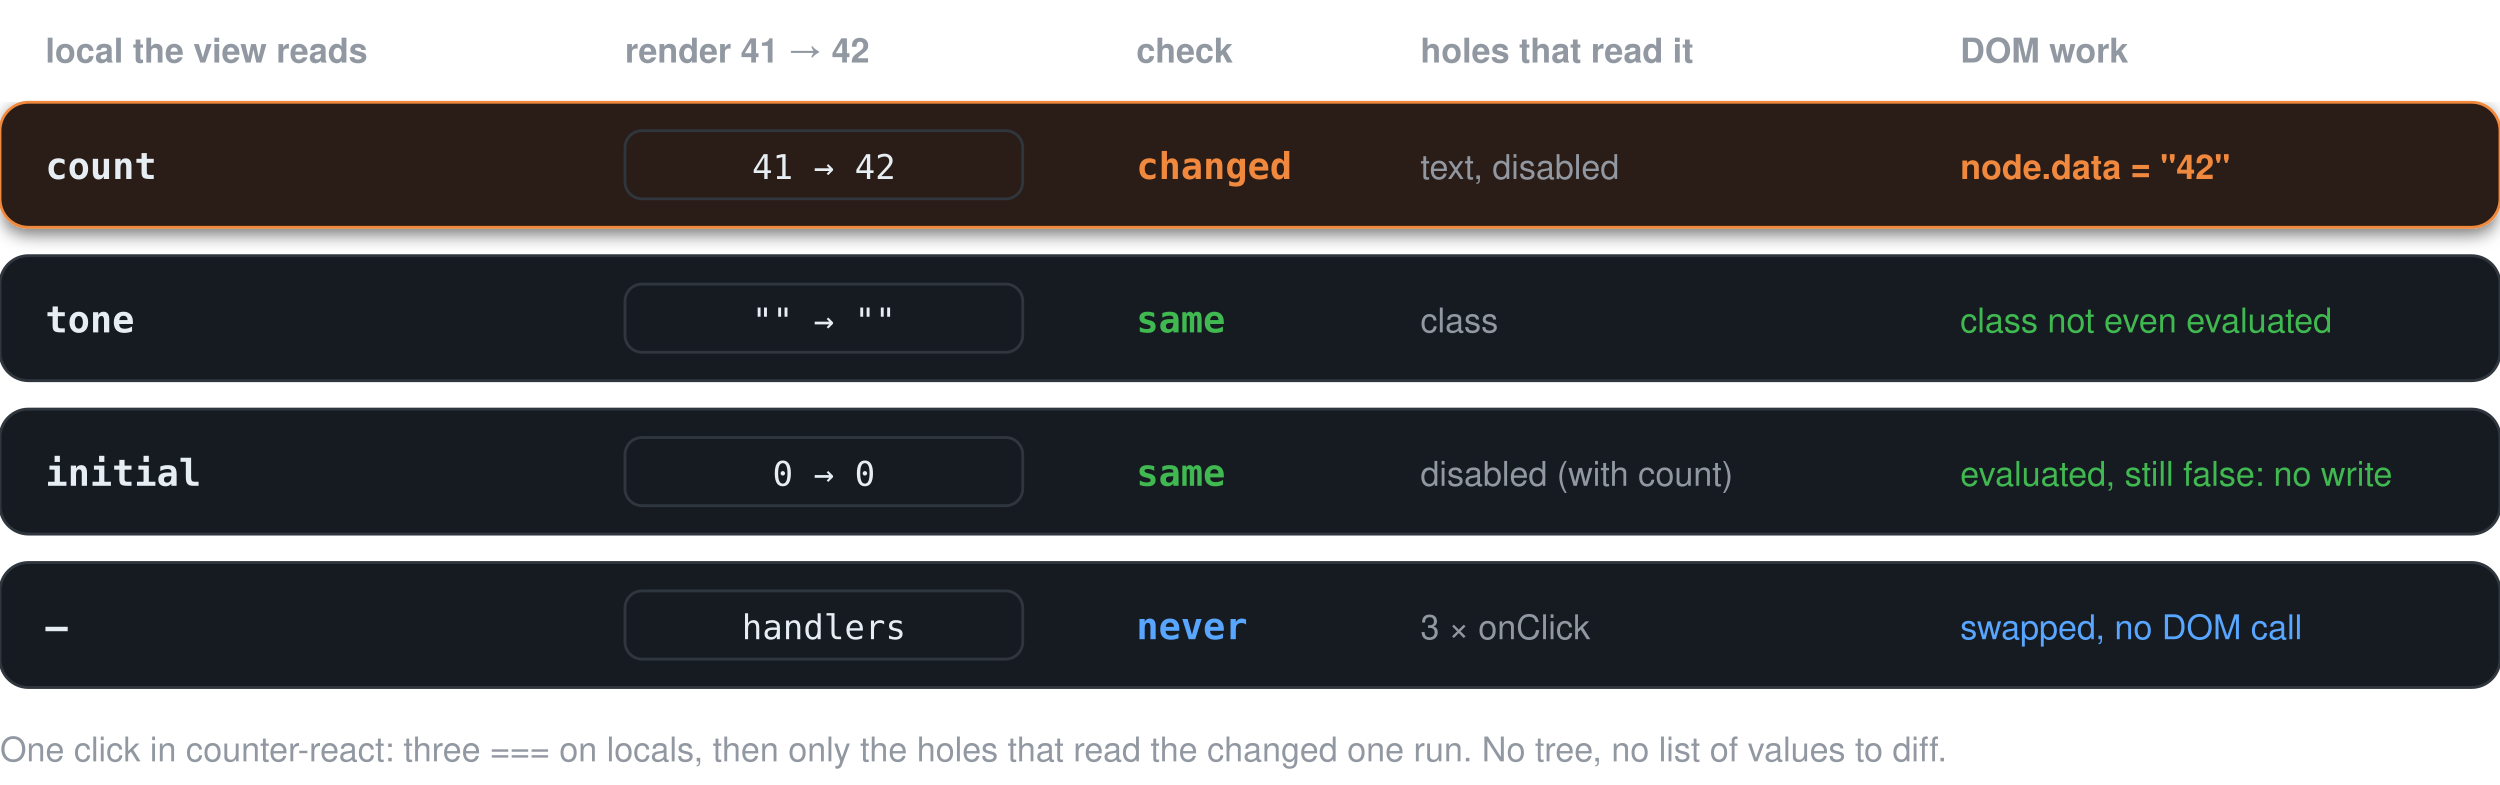
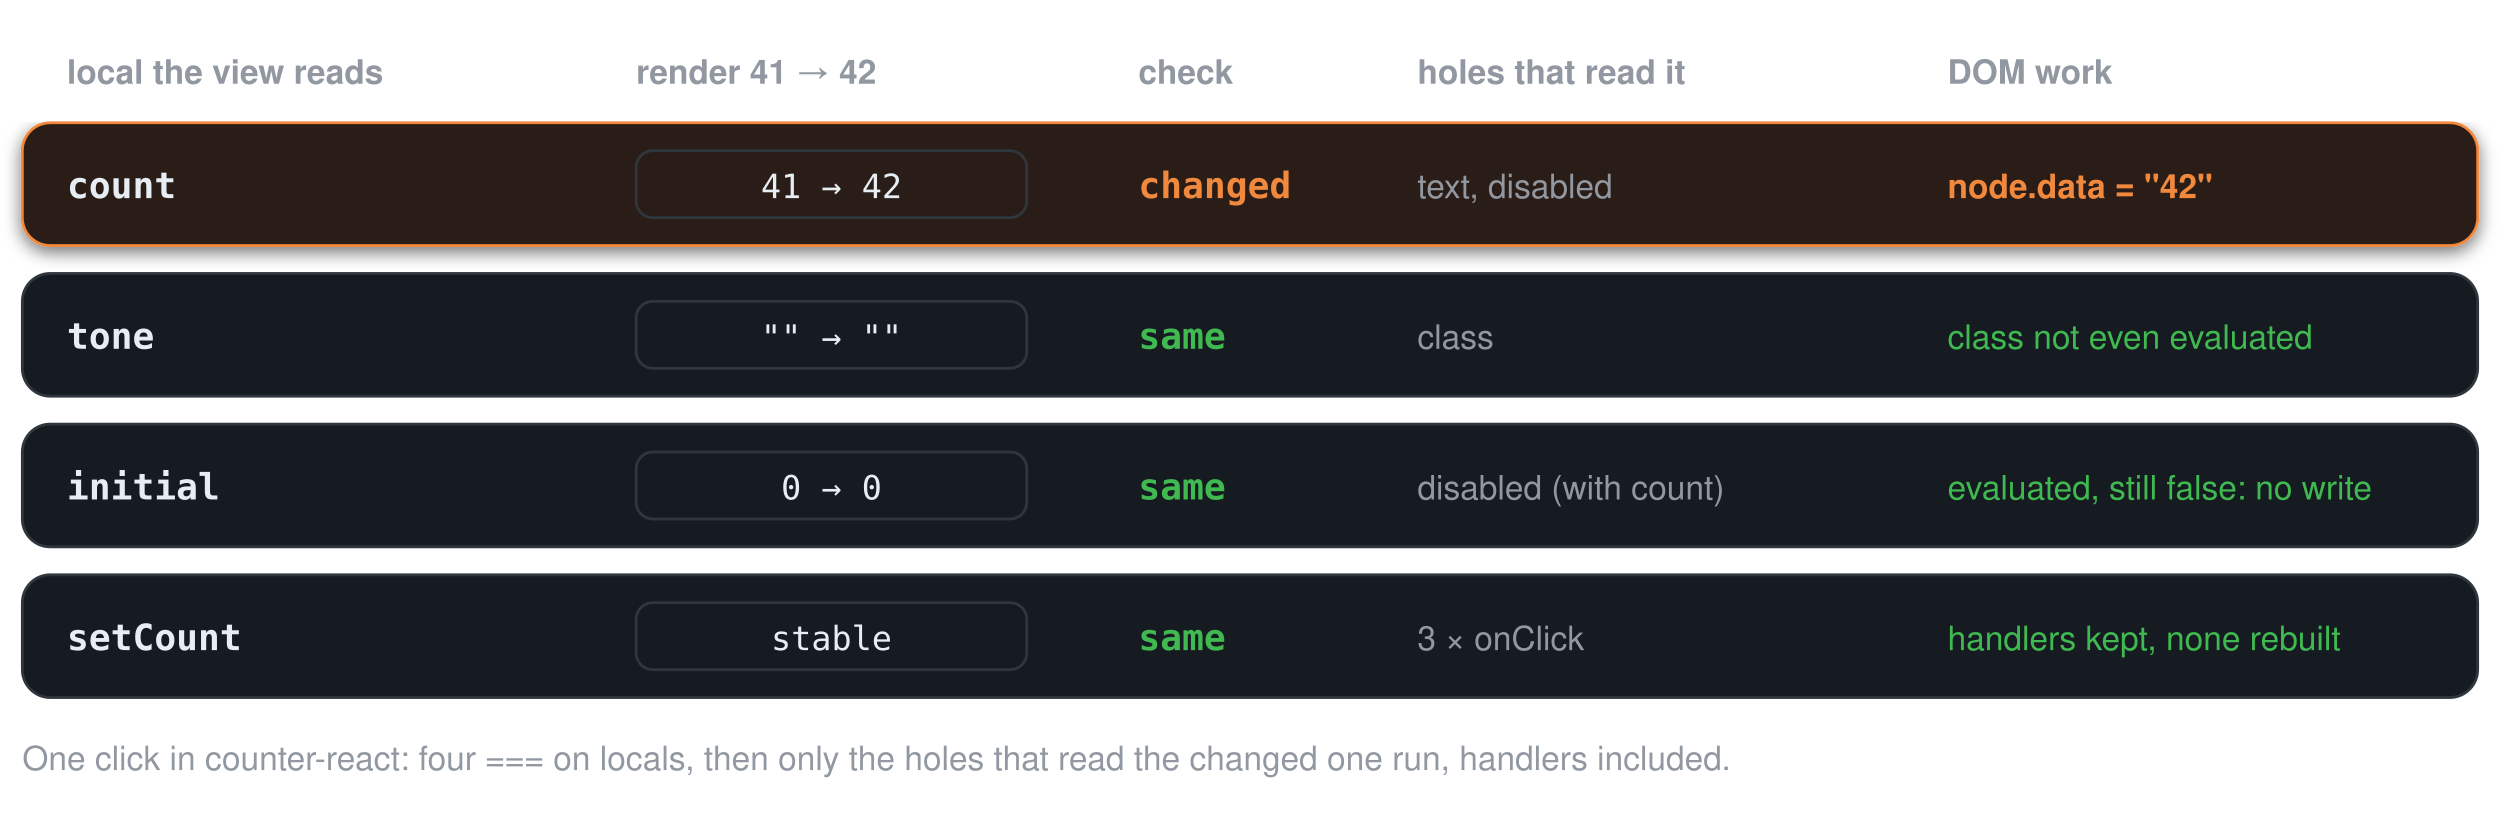
- <svg xmlns="http://www.w3.org/2000/svg" viewBox="0 0 880 276" width="880" height="276" role="img" aria-label="The compiled refresh of counter-react on a click from 41 to 42: count changed, so the text and disabled holes run and the text node gets 42; tone and initial are the same, so the class hole is not even evaluated; handlers are swapped on the element without DOM calls">
+ <svg xmlns="http://www.w3.org/2000/svg" viewBox="-8 -8 896 292" width="896" height="292" role="img" aria-label="The compiled refresh of counter-react on a click from 41 to 42: count changed, so the text and disabled holes run and the text node gets 42; tone, initial and the setter are the same, so the class hole is not even evaluated and the three click handlers, which read only the setter and initial, are kept">
  <style>text { font-family: -apple-system, BlinkMacSystemFont, 'Segoe UI', Helvetica, Arial, sans-serif; fill: #e6edf3; }.mono { font-family: ui-monospace, SFMono-Regular, Menlo, Consolas, monospace; white-space: pre; }.muted { fill: #9198a1; } .faint { fill: #6e7681; }.accent { fill: #b58cff; } .green { fill: #3fb950; }.orange { fill: #f0883e; } .blue { fill: #58a6ff; }.flow { stroke-dasharray: 6 8; animation: flow 1.1s linear infinite; }@keyframes flow { to { stroke-dashoffset: -28; } }.pulse { animation: pulse 2.2s ease-in-out infinite; }@keyframes pulse { 0%, 100% { opacity: 1; } 50% { opacity: 0.35; } }@media (prefers-reduced-motion: reduce) { .flow, .pulse { animation: none; } }</style>
  <defs>
    <marker id="arrow-muted" viewBox="0 0 10 10" refX="9" refY="5" markerWidth="7" markerHeight="7" orient="auto-start-reverse">
      <path d="M0,0 L10,5 L0,10 z" fill="#9198a1" />
    </marker>
    <marker id="arrow-accent" viewBox="0 0 10 10" refX="9" refY="5" markerWidth="7" markerHeight="7" orient="auto-start-reverse">
      <path d="M0,0 L10,5 L0,10 z" fill="#b58cff" />
    </marker>
    <marker id="arrow-green" viewBox="0 0 10 10" refX="9" refY="5" markerWidth="7" markerHeight="7" orient="auto-start-reverse">
      <path d="M0,0 L10,5 L0,10 z" fill="#3fb950" />
    </marker>
    <marker id="arrow-orange" viewBox="0 0 10 10" refX="9" refY="5" markerWidth="7" markerHeight="7" orient="auto-start-reverse">
      <path d="M0,0 L10,5 L0,10 z" fill="#f0883e" />
    </marker>
    <marker id="arrow-blue" viewBox="0 0 10 10" refX="9" refY="5" markerWidth="7" markerHeight="7" orient="auto-start-reverse">
      <path d="M0,0 L10,5 L0,10 z" fill="#58a6ff" />
    </marker>
    <filter id="lift" x="-5%" y="-5%" width="110%" height="125%">
      <feDropShadow dx="0" dy="2" stdDeviation="3" flood-color="#000000" flood-opacity="0.55" />
    </filter>
    <linearGradient id="glow" x1="0" y1="0" x2="1" y2="0">
      <stop offset="0" stop-color="#b58cff" />
      <stop offset="1" stop-color="#58a6ff" />
    </linearGradient>
  </defs>
  <text x="16" y="22" font-size="12" xml:space="preserve" class="muted" font-weight="600">local the view reads</text>
  <text x="220" y="22" font-size="12" xml:space="preserve" class="muted" font-weight="600">render 41 → 42</text>
  <text x="400" y="22" font-size="12" xml:space="preserve" class="muted" font-weight="600">check</text>
  <text x="500" y="22" font-size="12" xml:space="preserve" class="muted" font-weight="600">holes that read it</text>
  <text x="690" y="22" font-size="12" xml:space="preserve" class="muted" font-weight="600">DOM work</text>
  <rect x="0" y="36" width="880" height="44" rx="10" fill="#2b1d12" stroke="#f0883e" stroke-width="1" filter="url(#lift)" />
  <text x="16" y="63" font-size="13" xml:space="preserve" class="mono" font-weight="700">count</text>
  <rect x="220" y="46" width="140" height="24" rx="6" fill="none" stroke="#30363d" stroke-width="1" />
  <text x="290" y="63" font-size="12" xml:space="preserve" class="mono" text-anchor="middle">41 → 42</text>
  <text x="400" y="63" font-size="13" xml:space="preserve" class="mono orange" font-weight="700">changed</text>
  <text x="500" y="63" font-size="12" xml:space="preserve" class="muted">text, disabled</text>
  <text x="690" y="63" font-size="12" xml:space="preserve" class="orange" font-weight="600">node.data = "42"</text>
  <rect x="0" y="90" width="880" height="44" rx="10" fill="#161b22" stroke="#30363d" stroke-width="1" />
  <text x="16" y="117" font-size="13" xml:space="preserve" class="mono" font-weight="700">tone</text>
  <rect x="220" y="100" width="140" height="24" rx="6" fill="none" stroke="#30363d" stroke-width="1" />
  <text x="290" y="117" font-size="12" xml:space="preserve" class="mono" text-anchor="middle">"" → ""</text>
  <text x="400" y="117" font-size="13" xml:space="preserve" class="mono green" font-weight="700">same</text>
  <text x="500" y="117" font-size="12" xml:space="preserve" class="muted">class</text>
  <text x="690" y="117" font-size="12" xml:space="preserve" class="green">class not even evaluated</text>
  <rect x="0" y="144" width="880" height="44" rx="10" fill="#161b22" stroke="#30363d" stroke-width="1" />
  <text x="16" y="171" font-size="13" xml:space="preserve" class="mono" font-weight="700">initial</text>
  <rect x="220" y="154" width="140" height="24" rx="6" fill="none" stroke="#30363d" stroke-width="1" />
  <text x="290" y="171" font-size="12" xml:space="preserve" class="mono" text-anchor="middle">0 → 0</text>
  <text x="400" y="171" font-size="13" xml:space="preserve" class="mono green" font-weight="700">same</text>
  <text x="500" y="171" font-size="12" xml:space="preserve" class="muted">disabled (with count)</text>
  <text x="690" y="171" font-size="12" xml:space="preserve" class="green">evaluated, still false: no write</text>
  <rect x="0" y="198" width="880" height="44" rx="10" fill="#161b22" stroke="#30363d" stroke-width="1" />
-   <text x="16" y="225" font-size="13" xml:space="preserve" class="mono" font-weight="700">—</text>
+   <text x="16" y="225" font-size="13" xml:space="preserve" class="mono" font-weight="700">setCount</text>
  <rect x="220" y="208" width="140" height="24" rx="6" fill="none" stroke="#30363d" stroke-width="1" />
-   <text x="290" y="225" font-size="12" xml:space="preserve" class="mono" text-anchor="middle">handlers</text>
-   <text x="400" y="225" font-size="13" xml:space="preserve" class="mono blue" font-weight="700">never</text>
+   <text x="290" y="225" font-size="12" xml:space="preserve" class="mono" text-anchor="middle">stable</text>
+   <text x="400" y="225" font-size="13" xml:space="preserve" class="mono green" font-weight="700">same</text>
  <text x="500" y="225" font-size="12" xml:space="preserve" class="muted">3 × onClick</text>
-   <text x="690" y="225" font-size="12" xml:space="preserve" class="blue">swapped, no DOM call</text>
-   <text x="0" y="268" font-size="12" xml:space="preserve" class="muted">One click in counter-react: three === on locals, then only the holes that read the changed one run. No tree, no list of values to diff.</text>
+   <text x="690" y="225" font-size="12" xml:space="preserve" class="green">handlers kept, none rebuilt</text>
+   <text x="0" y="268" font-size="12" xml:space="preserve" class="muted">One click in counter-react: four === on locals, then only the holes that read the changed one run, handlers included.</text>
</svg>
